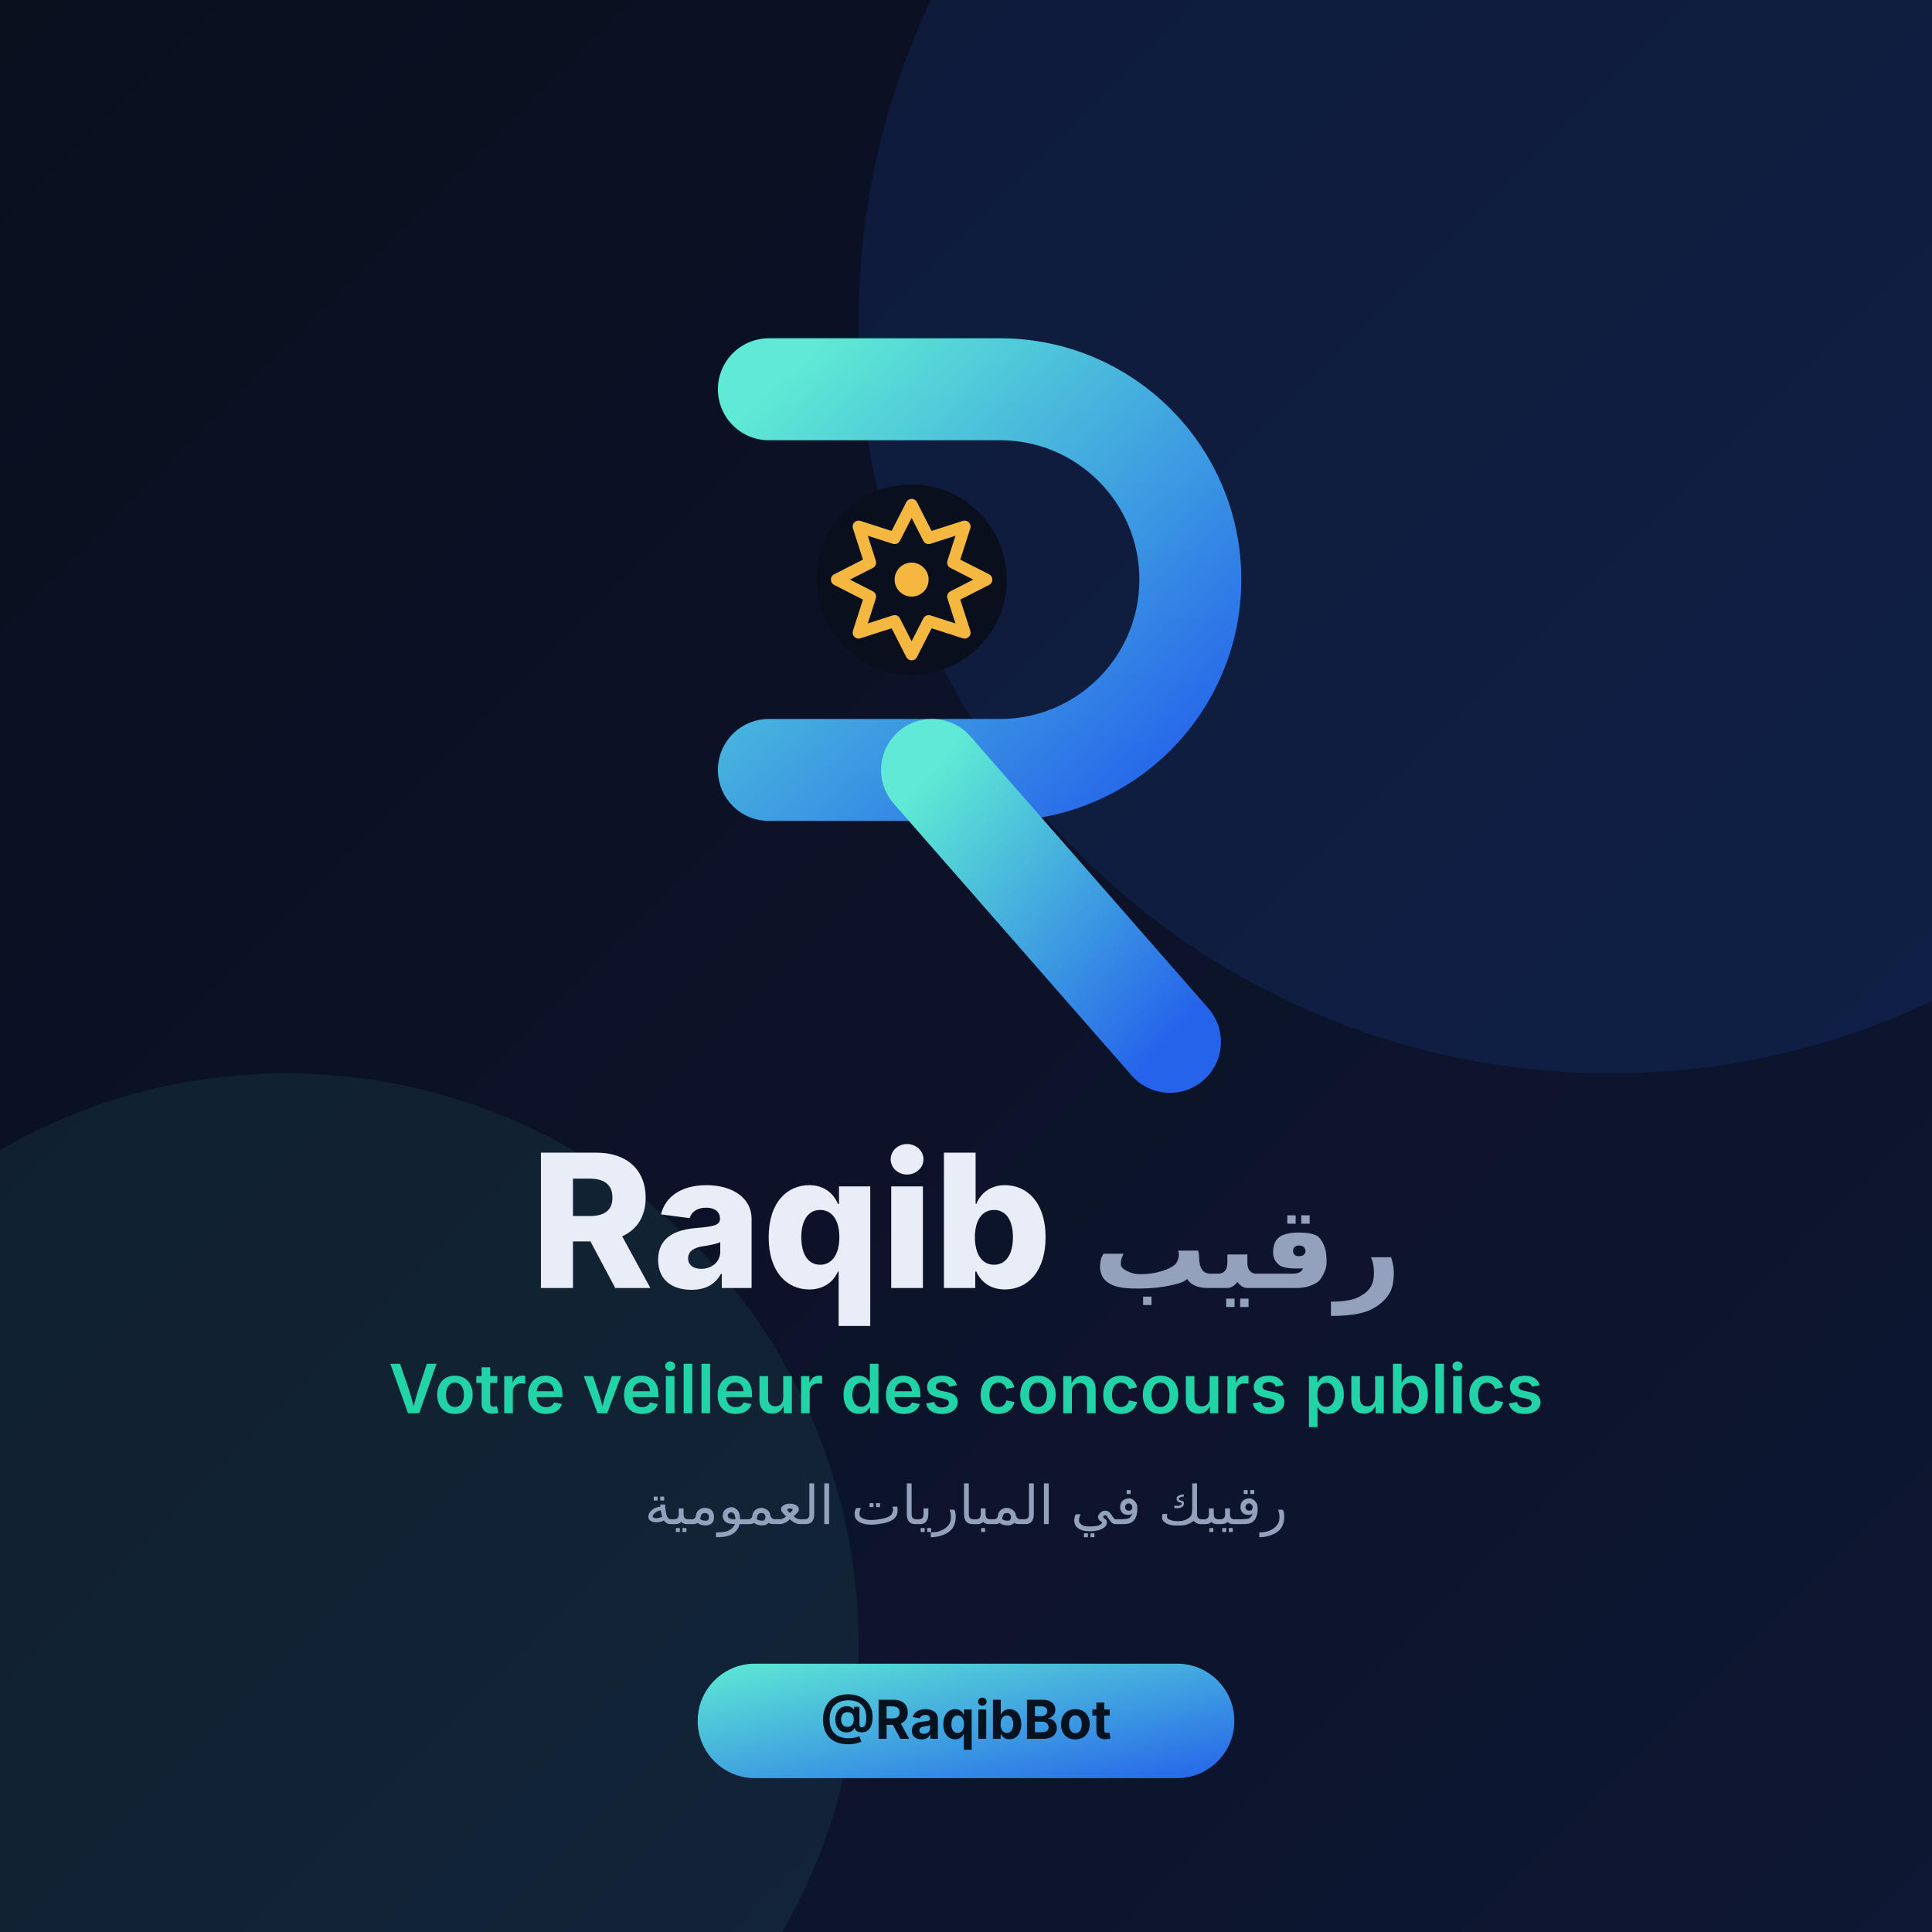
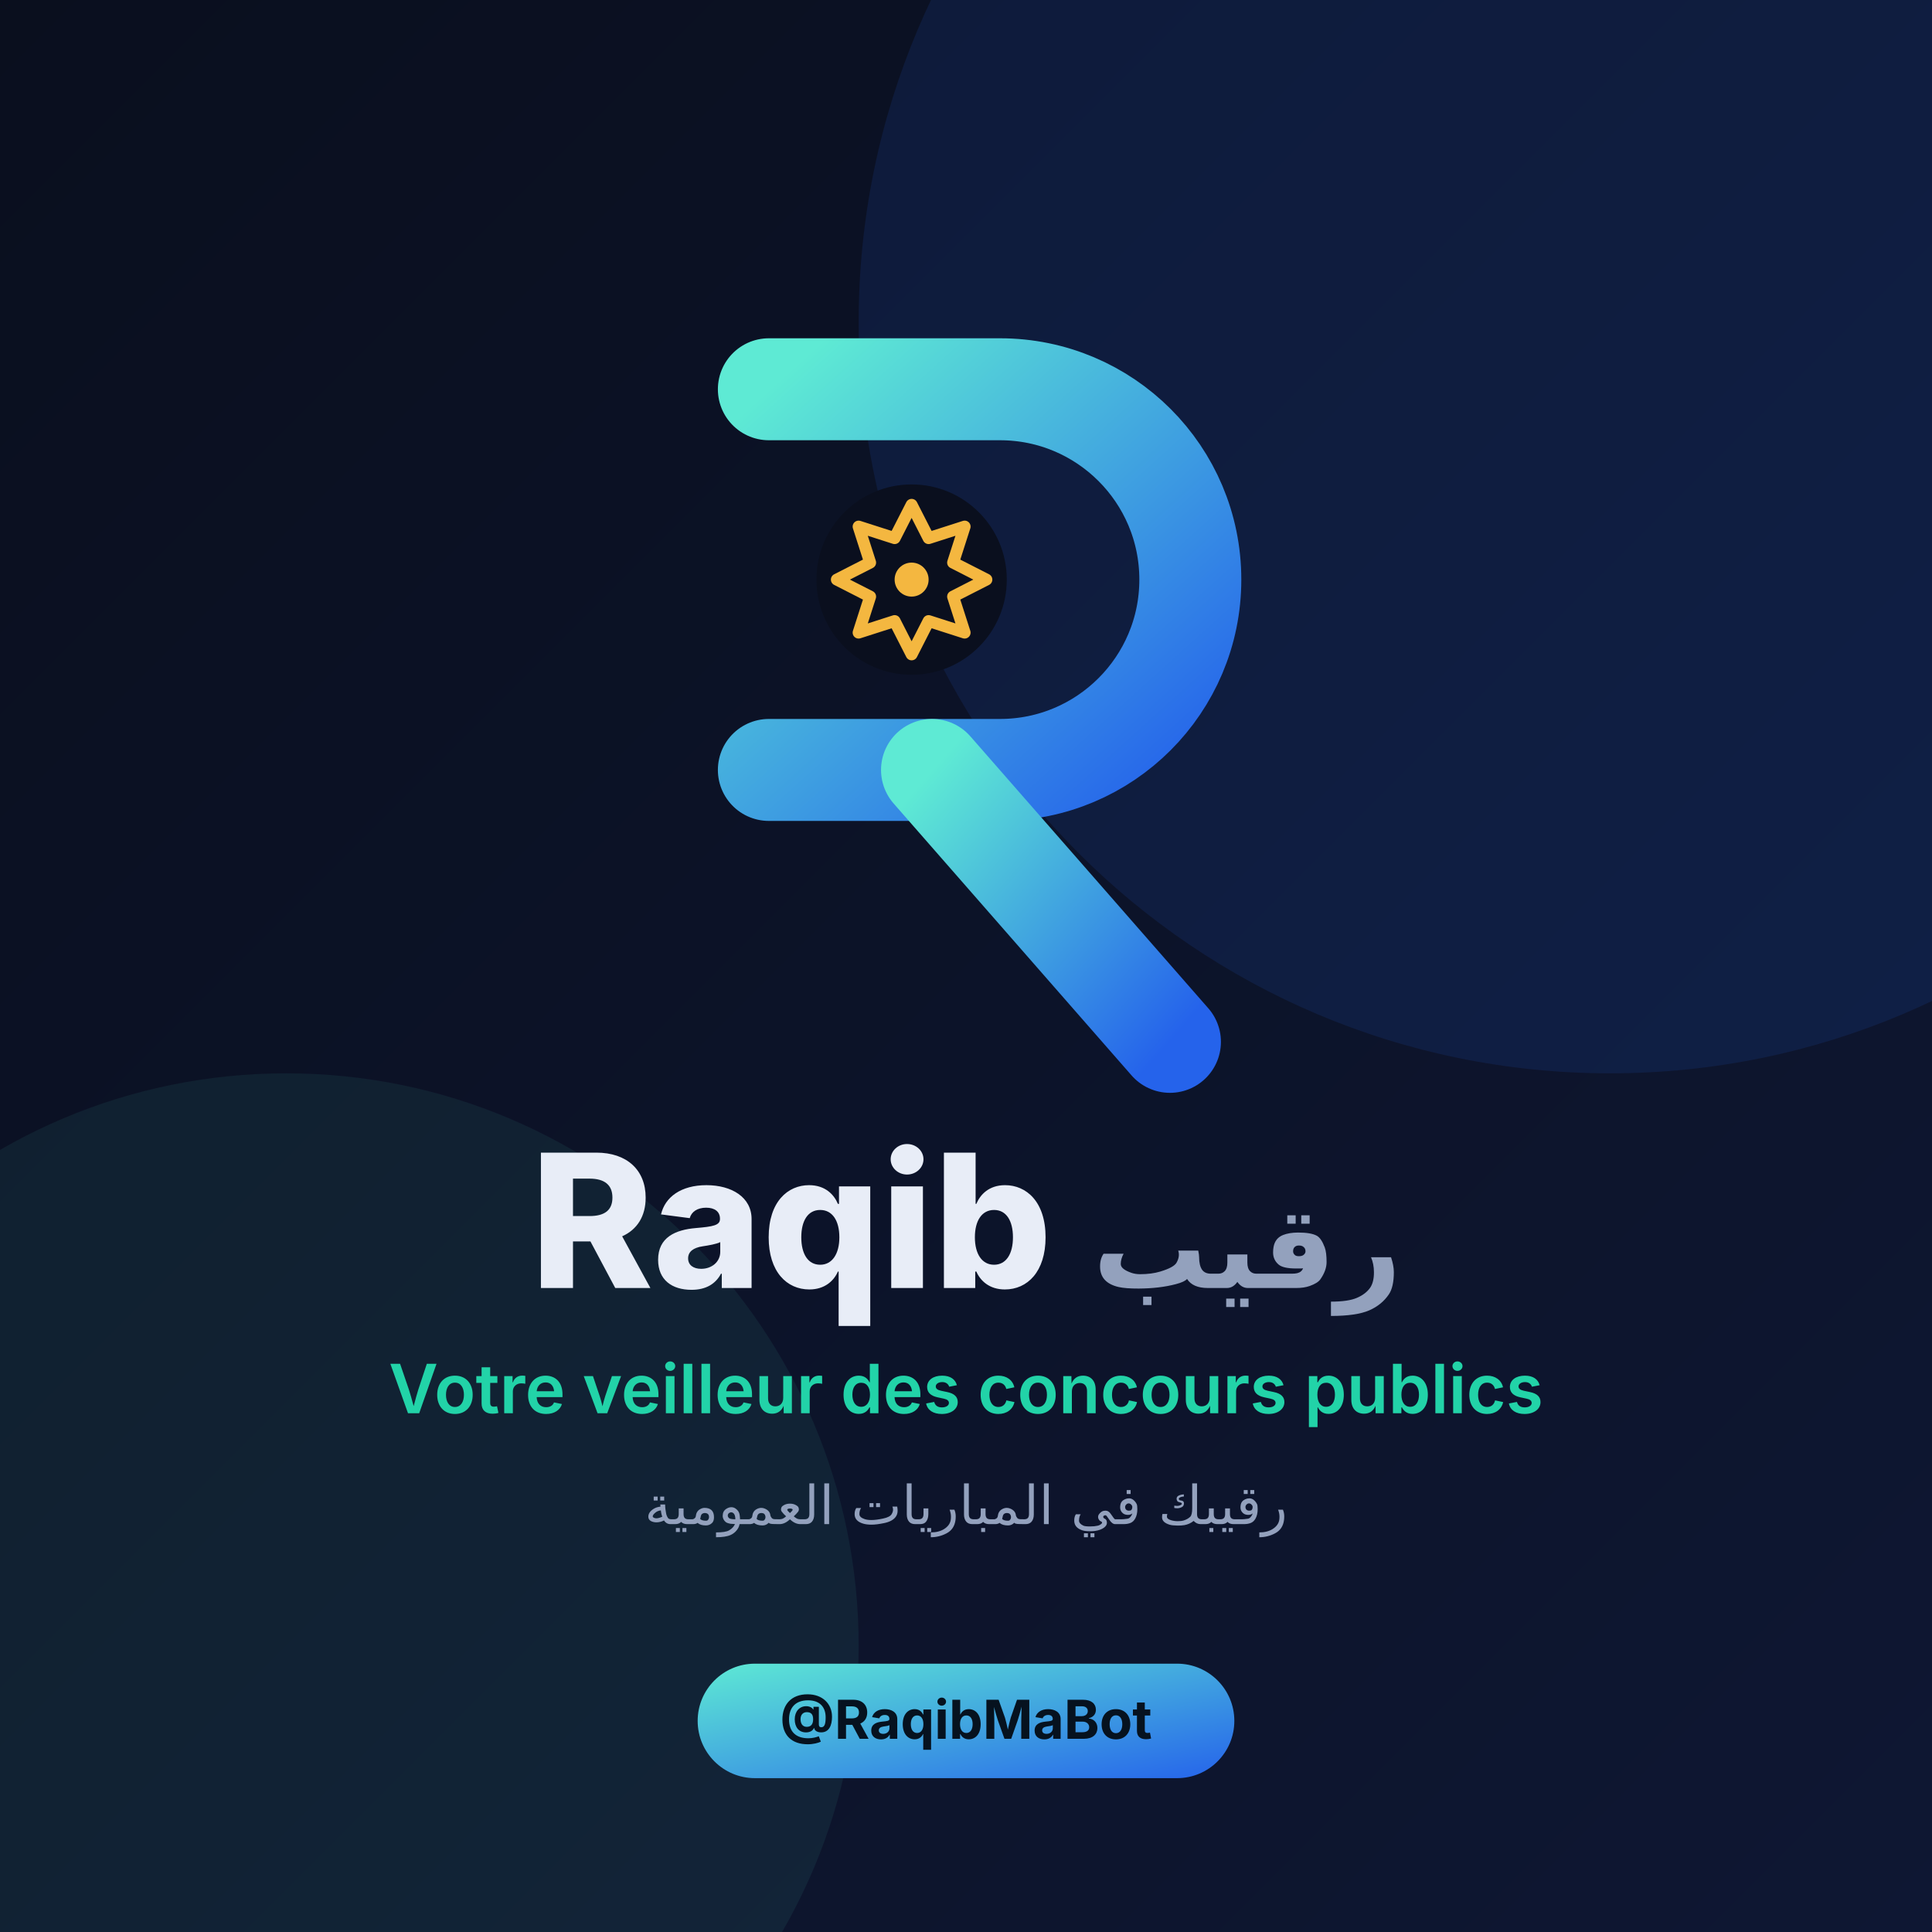
<svg xmlns="http://www.w3.org/2000/svg" width="1080" height="1080" viewBox="0 0 1080 1080" fill="none">
  <defs>
    <linearGradient id="sqbg" x1="0" y1="0" x2="1" y2="1">
      <stop stop-color="#0A0F1E" />
      <stop offset="1" stop-color="#0e1733" />
    </linearGradient>
    <linearGradient id="sqg" x1="0" y1="0" x2="1" y2="1">
      <stop stop-color="#5EEAD4" />
      <stop offset="1" stop-color="#2563EB" />
    </linearGradient>
  </defs>
  <rect width="1080" height="1080" fill="url(#sqbg)" />
  <circle cx="900" cy="180" r="420" fill="#2563EB" opacity="0.12" />
  <circle cx="160" cy="920" r="320" fill="#5EEAD4" opacity="0.07" />
  <g transform="translate(540 400) scale(1.9)">
    <path d="M -58 -96 L -58 96" stroke="url(#sqg)" stroke-width="30" stroke-linecap="round" />
    <path d="M -58 -96 L 10 -96 A 56 56 0 0 1 10 16 L -58 16" fill="none" stroke="url(#sqg)" stroke-width="30" stroke-linecap="round" stroke-linejoin="round" />
    <path d="M -10 16 L 60 96" stroke="url(#sqg)" stroke-width="30" stroke-linecap="round" />
    <circle cx="-16" cy="-40" r="28" fill="#0A0F1E" />
    <path transform="translate(-16 -40)" fill="none" stroke="#F4B740" stroke-width="3.5" stroke-linejoin="round" d="M 0 -22 L 5 -12.2 L 15.6 -15.6 L 12.2 -5 L 22 0 L 12.2 5 L 15.6 15.6 L 5 12.2 L 0 22 L -5 12.2 L -15.6 15.6 L -12.2 5 L -22 0 L -12.2 -5 L -15.6 -15.6 L -5 -12.2 Z" />
    <circle cx="-16" cy="-40" r="5" fill="#F4B740" />
  </g>
  <text x="540" y="720" text-anchor="middle" font-family="Inter, sans-serif" font-size="104" font-weight="800" fill="#E8EDF7">Raqib <tspan fill="#93a1bd" font-size="64">رقيب</tspan>
  </text>
  <text x="540" y="790" text-anchor="middle" font-family="Inter, sans-serif" font-size="38" font-weight="600" fill="#22D3A8">Votre veilleur des concours publics</text>
  <text x="540" y="852" text-anchor="middle" font-family="Inter, sans-serif" font-size="30" fill="#93a1bd">رقيبك في المباريات العمومية</text>
  <g transform="translate(540 930)">
    <rect x="-150" y="0" width="300" height="64" rx="32" fill="url(#sqg)" />
-     <text x="0" y="42" text-anchor="middle" font-family="Inter, sans-serif" font-size="30" font-weight="700" fill="#06121f">@RaqibBot</text>
+     <text x="0" y="42" text-anchor="middle" font-family="Inter, sans-serif" font-size="30" font-weight="700" fill="#06121f">@RaqibMaBot</text>
  </g>
</svg>
